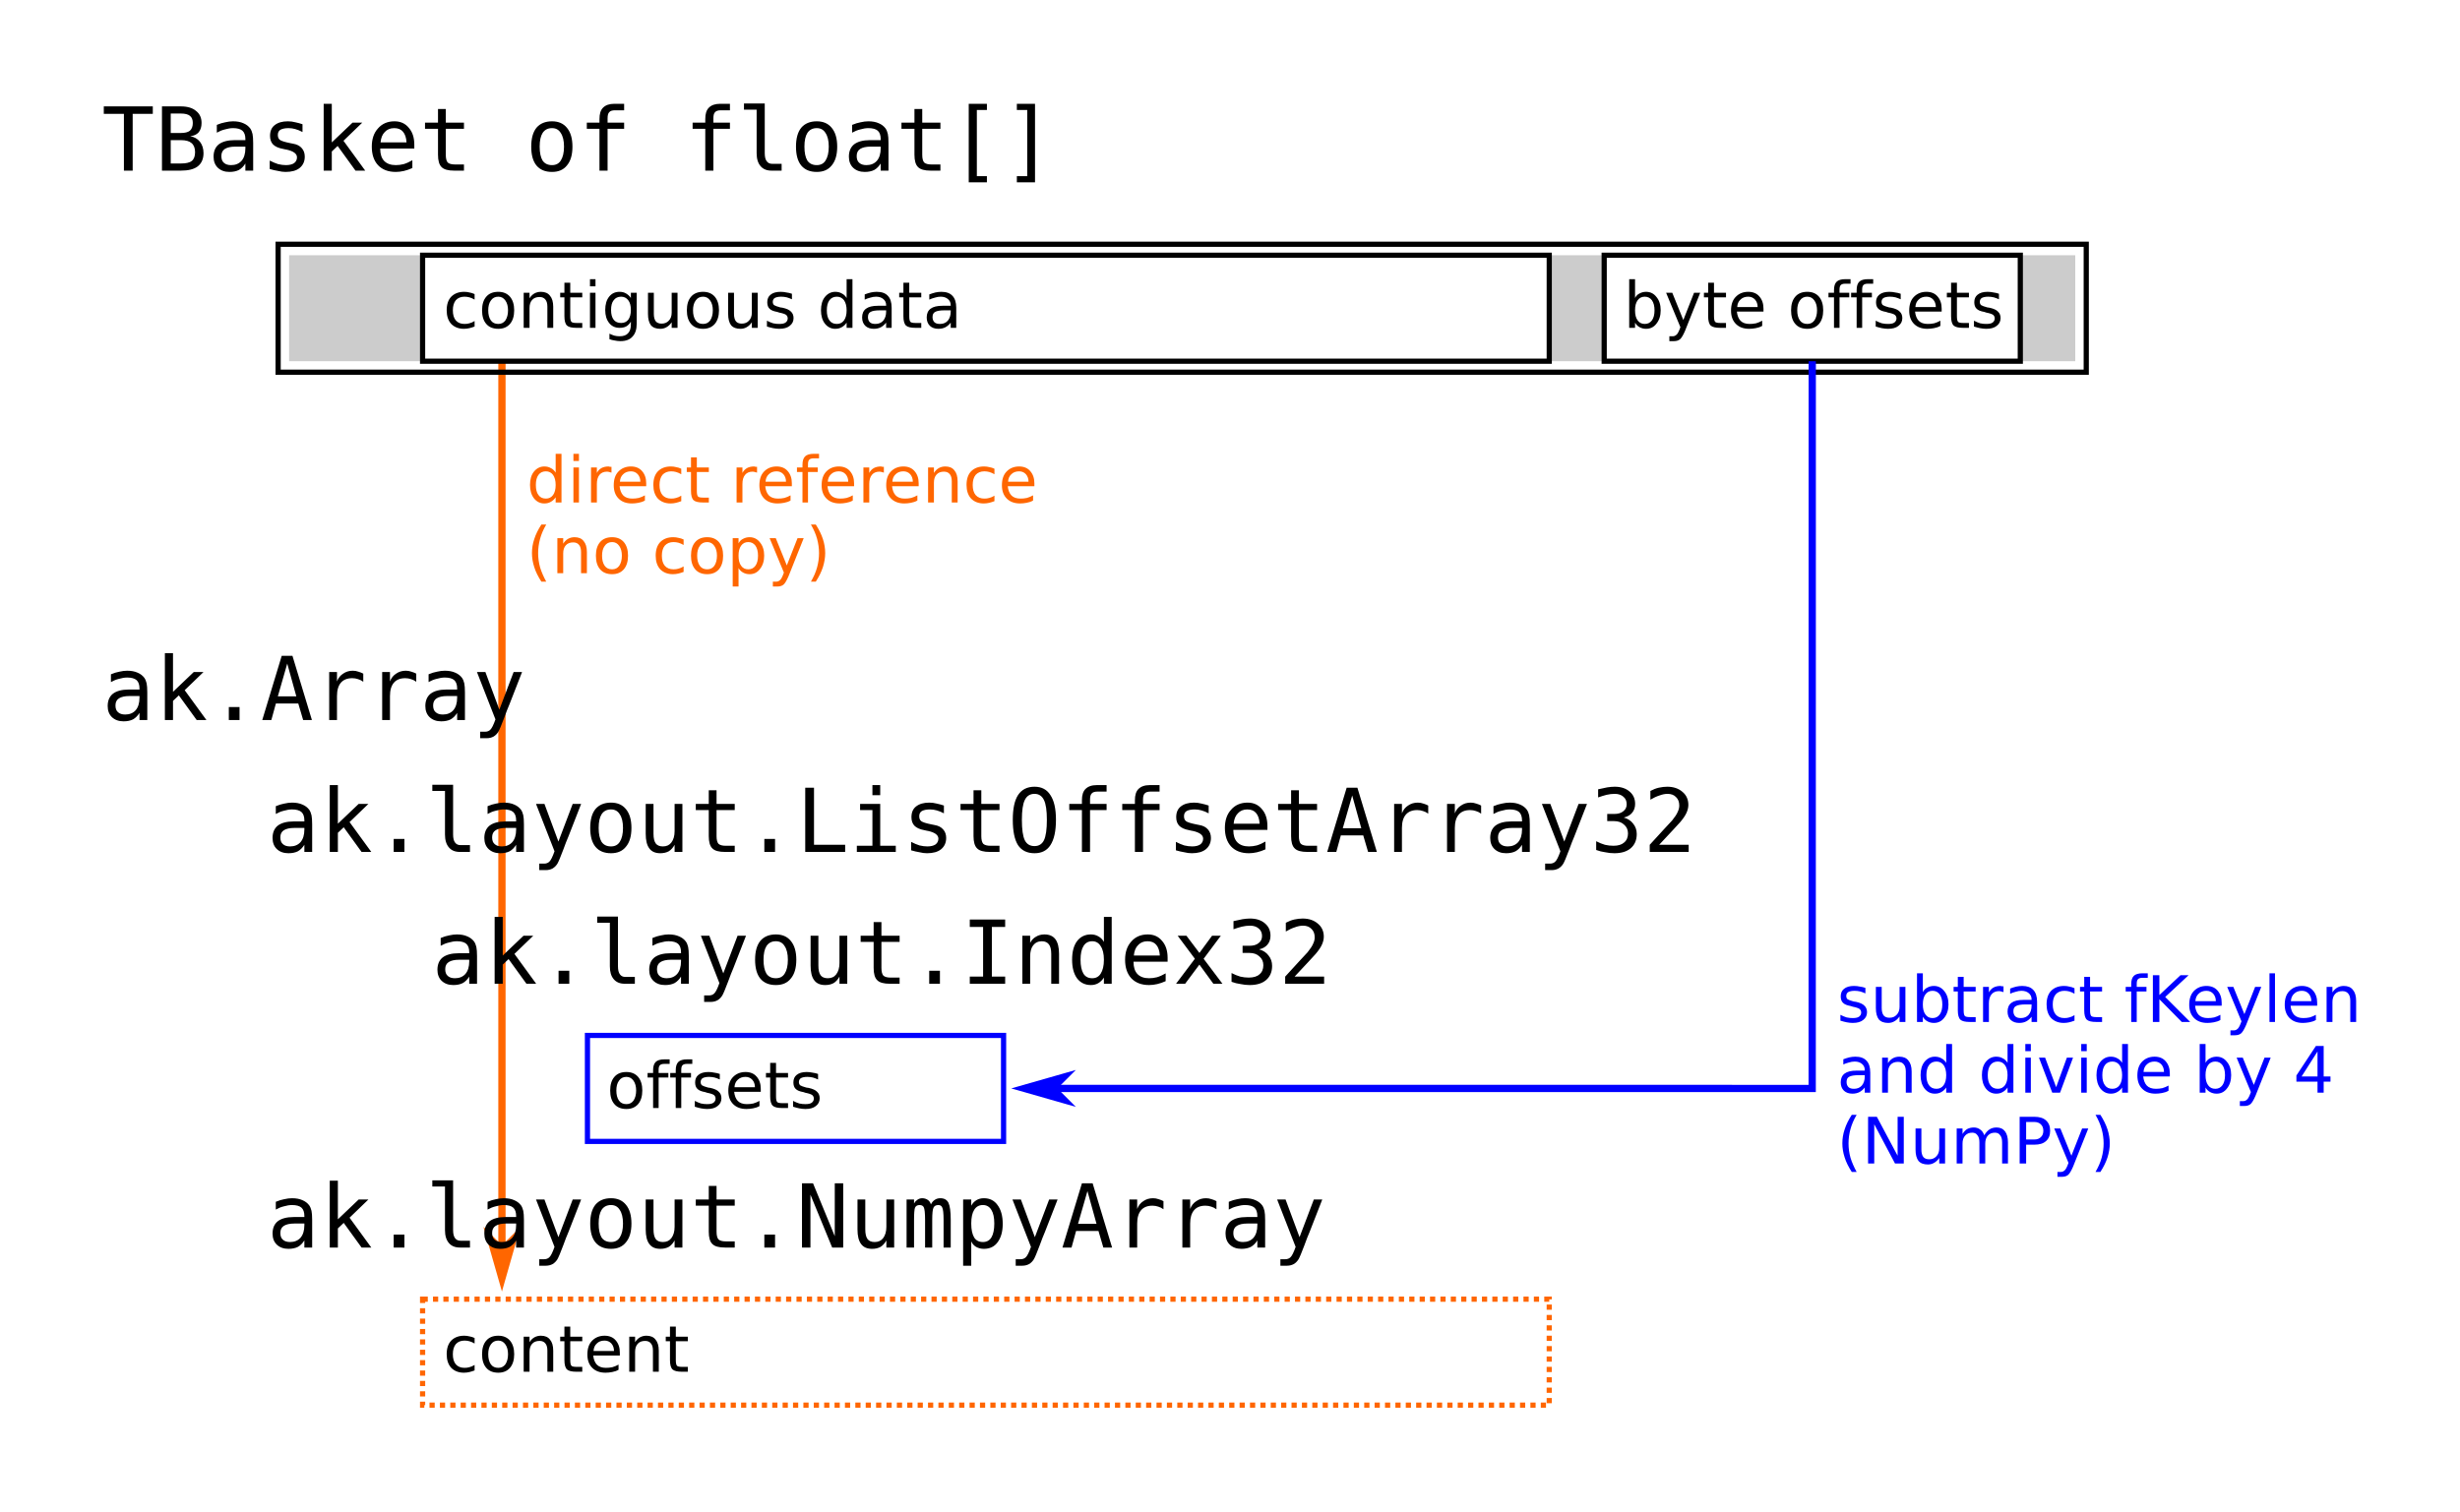
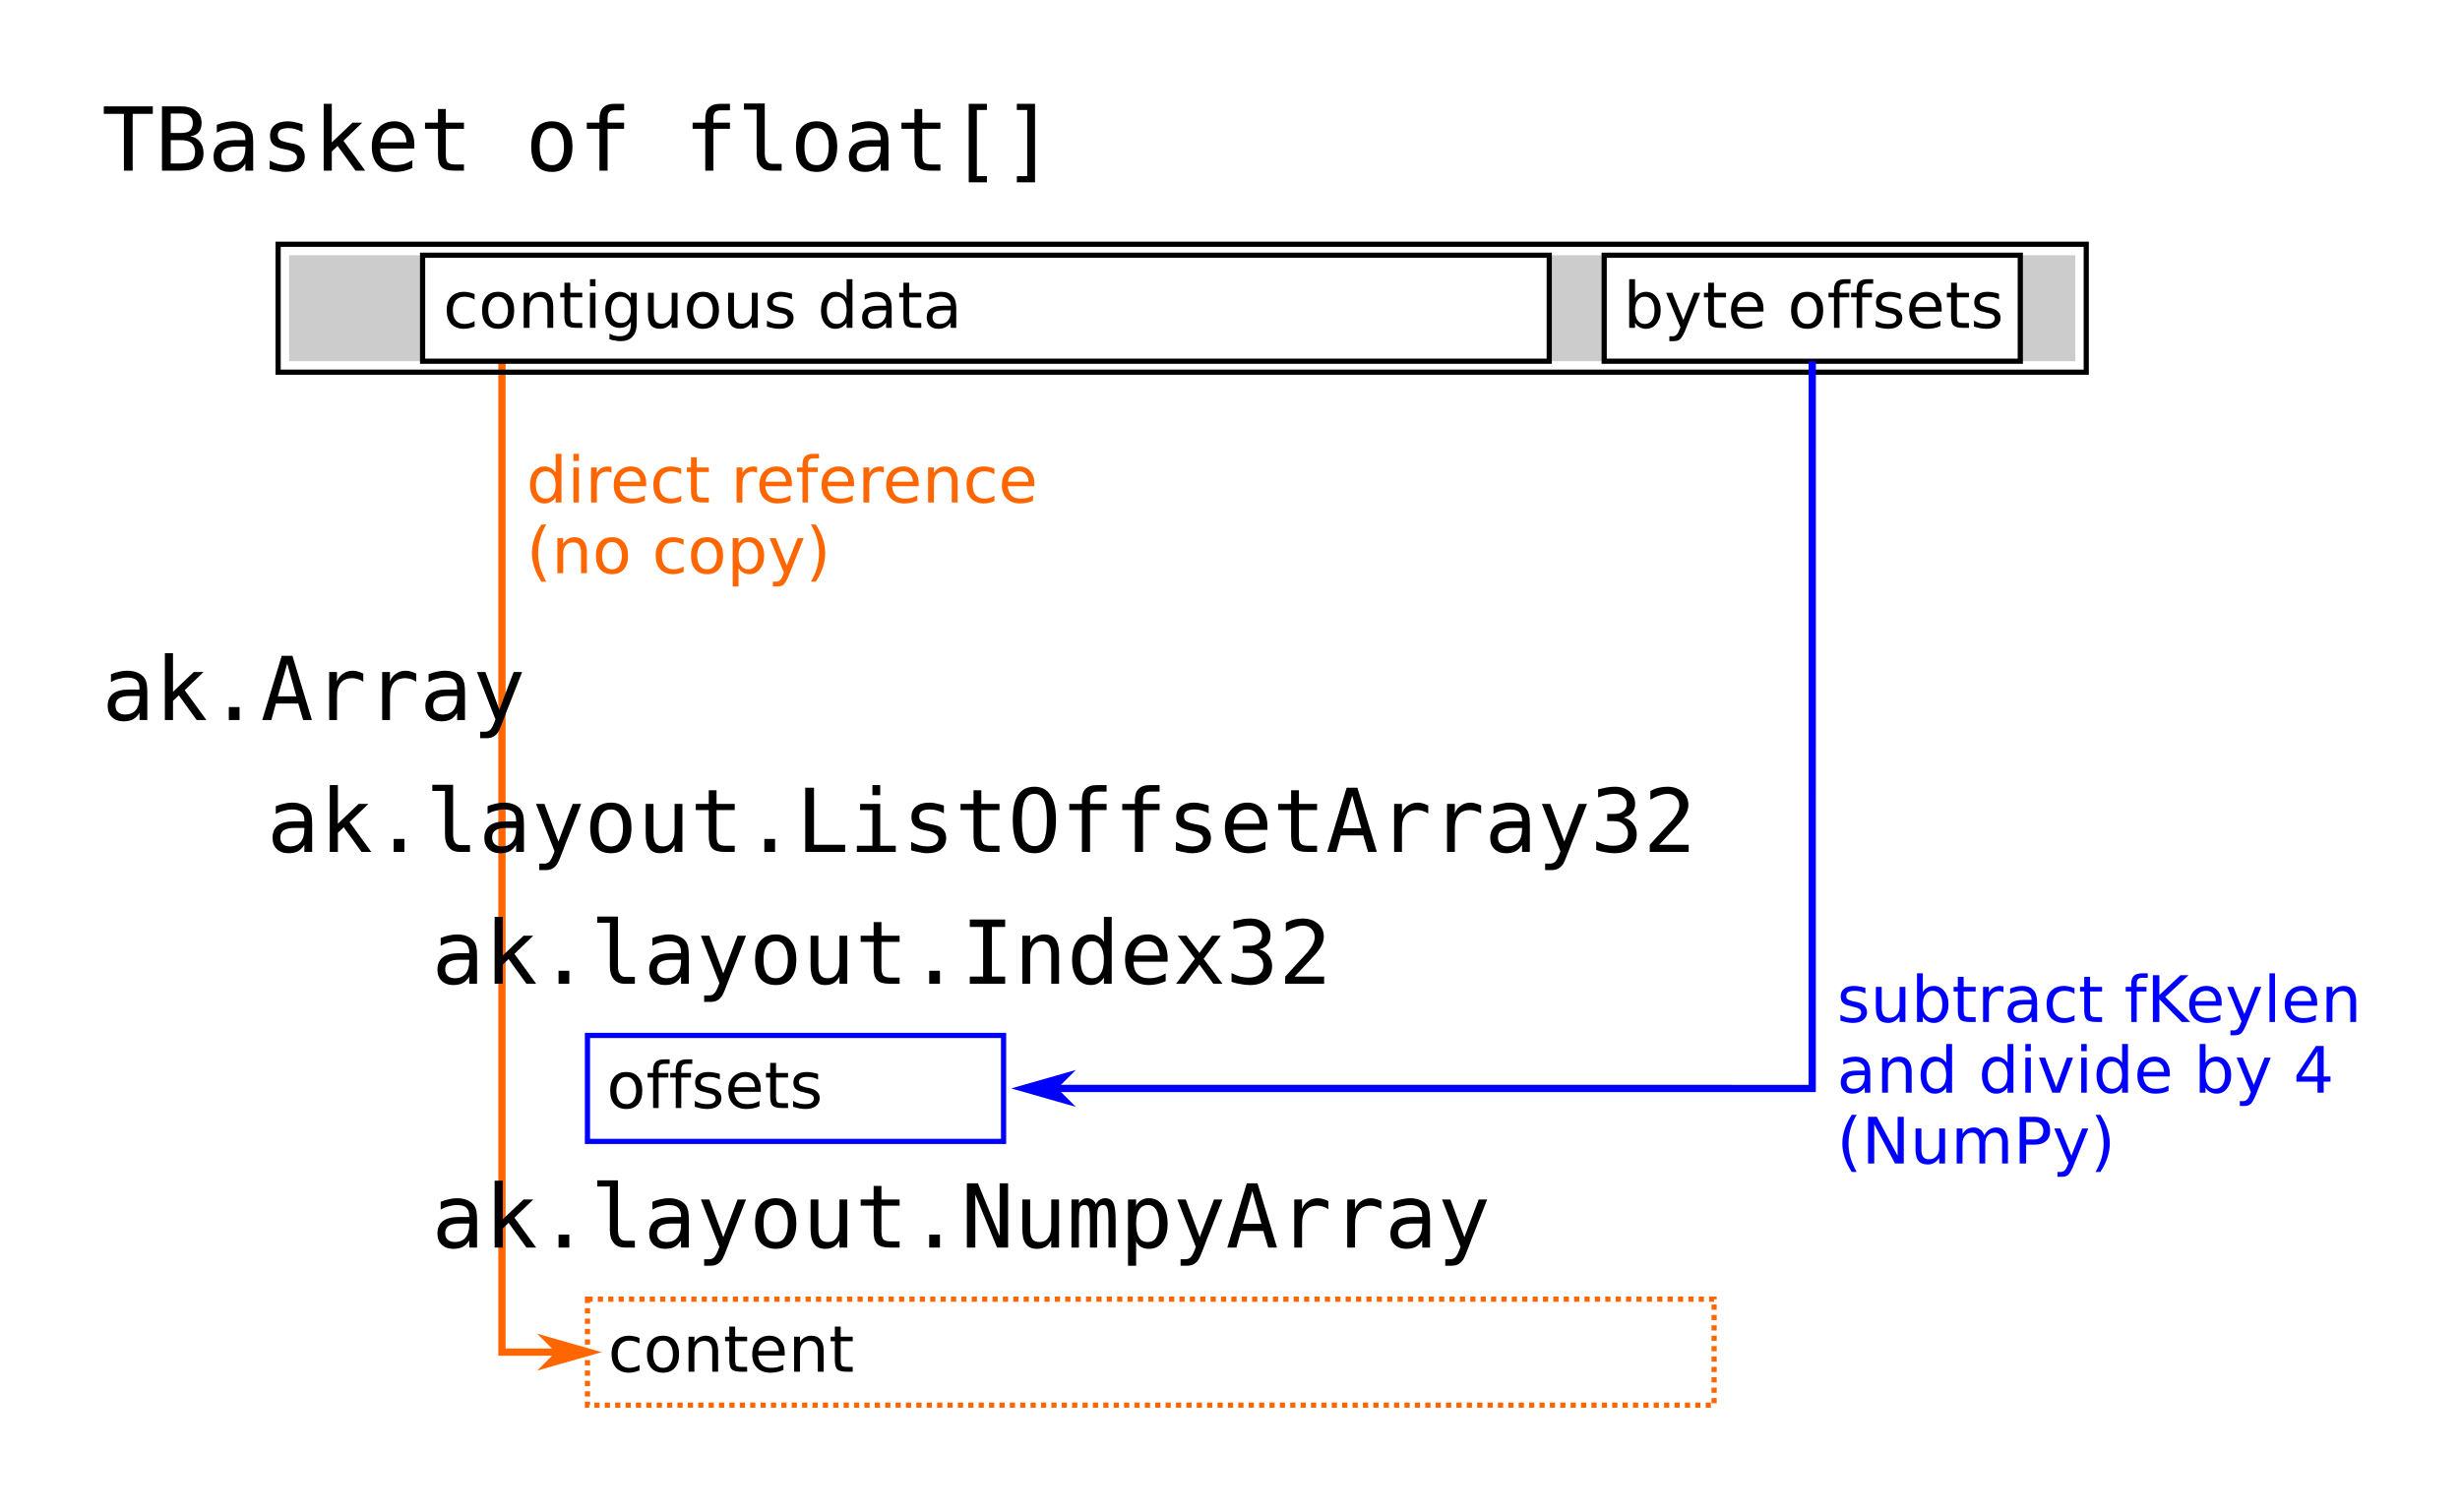
<svg xmlns="http://www.w3.org/2000/svg" width="118.431mm" height="72.789mm" viewBox="0 0 118.431 72.789" version="1.1" id="svg8">
  <defs id="defs2">
+     <marker orient="auto" refY="0" refX="0" id="marker1143" style="overflow:visible">
+       <path id="path1141" d="M 0,0 5,-5 -12.5,0 5,5 Z" style="fill:#ff6600;fill-opacity:1;fill-rule:evenodd;stroke:#ff6600;stroke-width:1pt;stroke-opacity:1" transform="matrix(-0.4,0,0,-0.4,-4,0)" />
+     </marker>
    <marker orient="auto" refY="0" refX="0" id="marker1995" style="overflow:visible">
      <path id="path1993" d="M 0,0 5,-5 -12.5,0 5,5 Z" style="fill:#0000ff;fill-opacity:1;fill-rule:evenodd;stroke:#0000ff;stroke-width:1pt;stroke-opacity:1" transform="matrix(-0.4,0,0,-0.4,-4,0)" />
    </marker>
    <marker style="overflow:visible" id="marker1481" refX="0" refY="0" orient="auto">
      <path transform="matrix(-0.4,0,0,-0.4,-4,0)" style="fill:#0000ff;fill-opacity:1;fill-rule:evenodd;stroke:#0000ff;stroke-width:1pt;stroke-opacity:1" d="M 0,0 5,-5 -12.5,0 5,5 Z" id="path1479" />
    </marker>
    <marker style="overflow:visible" id="marker1400" refX="0" refY="0" orient="auto">
      <path transform="matrix(-0.4,0,0,-0.4,-4,0)" style="fill:#ff6600;fill-opacity:1;fill-rule:evenodd;stroke:#ff6600;stroke-width:1pt;stroke-opacity:1" d="M 0,0 5,-5 -12.5,0 5,5 Z" id="path1398" />
-     </marker>
-     <marker orient="auto" refY="0" refX="0" id="Arrow1Mend" style="overflow:visible">
-       <path id="path903" d="M 0,0 5,-5 -12.5,0 5,5 Z" style="fill:#ff6600;fill-opacity:1;fill-rule:evenodd;stroke:#ff6600;stroke-width:1pt;stroke-opacity:1" transform="matrix(-0.4,0,0,-0.4,-4,0)" />
    </marker>
    <marker orient="auto" refY="0" refX="0" id="Arrow2Lend" style="overflow:visible">
      <path id="path915" style="fill:#000000;fill-opacity:1;fill-rule:evenodd;stroke:#000000;stroke-width:0.625;stroke-linejoin:round;stroke-opacity:1" d="M 8.719,4.034 -2.207,0.016 8.719,-4.002 c -1.745,2.372 -1.735,5.617 -6e-7,8.035 z" transform="matrix(-1.1,0,0,-1.1,-1.1,0)" />
    </marker>
    <marker orient="auto" refY="0" refX="0" id="Arrow1Mend-4" style="overflow:visible">
      <path id="path903-6" d="M 0,0 5,-5 -12.5,0 5,5 Z" style="fill:#ff6600;fill-opacity:1;fill-rule:evenodd;stroke:#ff6600;stroke-width:1pt;stroke-opacity:1" transform="matrix(-0.4,0,0,-0.4,-4,0)" />
    </marker>
    <marker orient="auto" refY="0" refX="0" id="Arrow1Mend-5" style="overflow:visible">
      <path id="path903-8" d="M 0,0 5,-5 -12.5,0 5,5 Z" style="fill:#ff6600;fill-opacity:1;fill-rule:evenodd;stroke:#ff6600;stroke-width:1pt;stroke-opacity:1" transform="matrix(-0.4,0,0,-0.4,-4,0)" />
    </marker>
  </defs>
  <g id="layer1" transform="translate(-57.08524,-125.498)">
-     <path style="opacity:1;vector-effect:none;fill:none;fill-opacity:1;stroke:#ff6600;stroke-width:0.35;stroke-linecap:butt;stroke-linejoin:miter;stroke-miterlimit:4;stroke-dasharray:none;stroke-dashoffset:0;stroke-opacity:1;marker-end:url(#Arrow1Mend)" d="m 81.25,142.892 v 44.11" id="path892" />
+     <path id="path956" style="opacity:1;vector-effect:none;fill:none;fill-opacity:1;stroke:#ff6600;stroke-width:0.35;stroke-linecap:butt;stroke-linejoin:miter;stroke-miterlimit:4;stroke-dasharray:none;stroke-dashoffset:0;stroke-opacity:1;marker-end:url(#marker1143);font-variant-east_asian:normal" d="m 81.25,142.892 3e-6,47.72 4.117,-2.6e-4" />
    <rect y="137.789" x="71.004" height="5.103" width="6.426" id="rect859" style="opacity:1;vector-effect:none;fill:#cccccc;fill-opacity:1;fill-rule:evenodd;stroke:none;stroke-width:0.25;stroke-linecap:butt;stroke-linejoin:miter;stroke-miterlimit:4;stroke-dasharray:none;stroke-dashoffset:0;stroke-opacity:1" />
    <rect style="opacity:1;vector-effect:none;fill:#cccccc;fill-opacity:1;fill-rule:evenodd;stroke:none;stroke-width:0.25;stroke-linecap:butt;stroke-linejoin:miter;stroke-miterlimit:4;stroke-dasharray:none;stroke-dashoffset:0;stroke-opacity:1" id="rect841" width="2.646" height="5.103" x="131.669" y="137.789" />
    <rect y="137.789" x="154.348" height="5.103" width="2.646" id="rect857" style="opacity:1;vector-effect:none;fill:#cccccc;fill-opacity:1;fill-rule:evenodd;stroke:none;stroke-width:0.25;stroke-linecap:butt;stroke-linejoin:miter;stroke-miterlimit:4;stroke-dasharray:none;stroke-dashoffset:0;stroke-opacity:1" />
    <text xml:space="preserve" style="font-style:normal;font-variant:normal;font-weight:normal;font-stretch:normal;font-size:4.233px;line-height:1;font-family:'DejaVu Sans Mono';-inkscape-font-specification:'DejaVu Sans Mono';text-align:start;letter-spacing:0px;word-spacing:0px;text-anchor:start;fill:#000000;fill-opacity:1;stroke:none;stroke-width:0.265" x="61.988" y="160.173" id="text817">
      <tspan id="tspan815" x="61.988" y="160.173" style="stroke-width:0.265">ak.Array</tspan>
    </text>
    <text id="text821" y="166.523" x="69.926" style="font-style:normal;font-variant:normal;font-weight:normal;font-stretch:normal;font-size:4.233px;line-height:1;font-family:'DejaVu Sans Mono';-inkscape-font-specification:'DejaVu Sans Mono';text-align:start;letter-spacing:0px;word-spacing:0px;text-anchor:start;fill:#000000;fill-opacity:1;stroke:none;stroke-width:0.265" xml:space="preserve">
      <tspan style="stroke-width:0.265" y="166.523" x="69.926" id="tspan819">ak.layout.ListOffsetArray32</tspan>
    </text>
    <text xml:space="preserve" style="font-style:normal;font-variant:normal;font-weight:normal;font-stretch:normal;font-size:4.233px;line-height:1;font-family:'DejaVu Sans Mono';-inkscape-font-specification:'DejaVu Sans Mono';text-align:start;letter-spacing:0px;word-spacing:0px;text-anchor:start;fill:#000000;fill-opacity:1;stroke:none;stroke-width:0.265" x="77.863" y="172.873" id="text825">
      <tspan id="tspan823" x="77.863" y="172.873" style="stroke-width:0.265">ak.layout.Index32</tspan>
    </text>
-     <text xml:space="preserve" style="font-style:normal;font-variant:normal;font-weight:normal;font-stretch:normal;font-size:4.233px;line-height:1;font-family:'DejaVu Sans Mono';-inkscape-font-specification:'DejaVu Sans Mono';text-align:start;letter-spacing:0px;word-spacing:0px;text-anchor:start;fill:#000000;fill-opacity:1;stroke:none;stroke-width:0.265" x="69.926" y="185.573" id="text829">
-       <tspan id="tspan827" x="69.926" y="185.573" style="stroke-width:0.265">ak.layout.NumpyArray</tspan>
+     <text xml:space="preserve" style="font-style:normal;font-variant:normal;font-weight:normal;font-stretch:normal;font-size:4.233px;line-height:1;font-family:'DejaVu Sans Mono';-inkscape-font-specification:'DejaVu Sans Mono';text-align:start;letter-spacing:0px;word-spacing:0px;text-anchor:start;fill:#000000;fill-opacity:1;stroke:none;stroke-width:0.265" x="77.863" y="185.573" id="text829">
+       <tspan id="tspan827" x="77.863" y="185.573" style="stroke-width:0.265">ak.layout.NumpyArray</tspan>
    </text>
-     <rect y="188.06" x="77.43" height="5.103" width="54.24" id="rect833" style="opacity:1;vector-effect:none;fill:none;fill-opacity:1;fill-rule:evenodd;stroke:#ff6600;stroke-width:0.25;stroke-linecap:butt;stroke-linejoin:miter;stroke-miterlimit:4;stroke-dasharray:0.25, 0.25;stroke-dashoffset:0;stroke-opacity:1" />
+     <rect y="188.06" x="85.367" height="5.103" width="54.24" id="rect833" style="opacity:1;vector-effect:none;fill:none;fill-opacity:1;fill-rule:evenodd;stroke:#ff6600;stroke-width:0.25;stroke-linecap:butt;stroke-linejoin:miter;stroke-miterlimit:4;stroke-dasharray:0.25, 0.25;stroke-dashoffset:0;stroke-opacity:1" />
    <rect y="175.36" x="85.367" height="5.103" width="20.033" id="rect835" style="opacity:1;vector-effect:none;fill:none;fill-opacity:1;fill-rule:evenodd;stroke:#0000ff;stroke-width:0.25;stroke-linecap:butt;stroke-linejoin:miter;stroke-miterlimit:4;stroke-dasharray:none;stroke-dashoffset:0;stroke-opacity:1" />
    <rect y="137.789" x="77.43" height="5.103" width="54.24" id="rect837" style="opacity:1;vector-effect:none;fill:none;fill-opacity:1;fill-rule:evenodd;stroke:#000000;stroke-width:0.25;stroke-linecap:butt;stroke-linejoin:miter;stroke-miterlimit:4;stroke-dasharray:none;stroke-dashoffset:0;stroke-opacity:1" />
    <rect style="opacity:1;vector-effect:none;fill:none;fill-opacity:1;fill-rule:evenodd;stroke:#000000;stroke-width:0.25;stroke-linecap:butt;stroke-linejoin:miter;stroke-miterlimit:4;stroke-dasharray:none;stroke-dashoffset:0;stroke-opacity:1" id="rect839" width="20.033" height="5.103" x="134.315" y="137.789" />
    <path style="opacity:1;vector-effect:none;fill:none;fill-opacity:1;fill-rule:evenodd;stroke:#000000;stroke-width:0.25;stroke-linecap:butt;stroke-linejoin:miter;stroke-miterlimit:4;stroke-dasharray:none;stroke-dashoffset:0;stroke-opacity:1" d="m 70.475,137.26 h 87.048 v 6.161 H 70.475 Z" id="rect861" />
    <text id="text871" y="133.714" x="61.988" style="font-style:normal;font-variant:normal;font-weight:normal;font-stretch:normal;font-size:4.233px;line-height:1;font-family:'DejaVu Sans Mono';-inkscape-font-specification:'DejaVu Sans Mono';text-align:start;letter-spacing:0px;word-spacing:0px;text-anchor:start;fill:#000000;fill-opacity:1;stroke:none;stroke-width:0.265" xml:space="preserve">
      <tspan style="stroke-width:0.265" y="133.714" x="61.988" id="tspan869">TBasket of float[]</tspan>
    </text>
    <path id="path1438" style="opacity:1;vector-effect:none;fill:none;fill-opacity:1;stroke:#0000ff;stroke-width:0.35;stroke-linecap:butt;stroke-linejoin:miter;stroke-miterlimit:4;stroke-dasharray:none;stroke-dashoffset:0;stroke-opacity:1;marker-end:url(#marker1481)" d="m 144.332,142.892 -0.003,35.022 -37.87,-0.003" />
    <text xml:space="preserve" style="font-style:normal;font-variant:normal;font-weight:normal;font-stretch:normal;font-size:4.233px;line-height:1;font-family:'DejaVu Sans Mono';-inkscape-font-specification:'DejaVu Sans Mono';text-align:start;letter-spacing:0px;word-spacing:0px;text-anchor:start;fill:#000000;fill-opacity:1;stroke:none;stroke-width:0.265" x="154.615" y="161.762" id="text1930">
      <tspan id="tspan1928" x="154.615" y="164.978" style="stroke-width:0.265" />
    </text>
    <text xml:space="preserve" style="font-style:normal;font-variant:normal;font-weight:normal;font-stretch:normal;font-size:3.097px;line-height:1;font-family:'DejaVu Sans';-inkscape-font-specification:'DejaVu Sans';text-align:start;letter-spacing:0px;word-spacing:0px;text-anchor:start;fill:#000000;fill-opacity:1;stroke:none;stroke-width:0.194" x="135.239" y="141.283" id="text1934">
      <tspan id="tspan1932" x="135.239" y="141.283" style="stroke-width:0.194">byte offsets</tspan>
    </text>
    <text id="text1938" y="141.283" x="78.419" style="font-style:normal;font-variant:normal;font-weight:normal;font-stretch:normal;font-size:3.097px;line-height:1;font-family:'DejaVu Sans';-inkscape-font-specification:'DejaVu Sans';text-align:start;letter-spacing:0px;word-spacing:0px;text-anchor:start;fill:#000000;fill-opacity:1;stroke:none;stroke-width:0.194" xml:space="preserve">
      <tspan style="stroke-width:0.194" y="141.283" x="78.419" id="tspan1936">contiguous data</tspan>
    </text>
    <text id="text1948" y="178.854" x="86.291" style="font-style:normal;font-variant:normal;font-weight:normal;font-stretch:normal;font-size:3.097px;line-height:1;font-family:'DejaVu Sans';-inkscape-font-specification:'DejaVu Sans';text-align:start;letter-spacing:0px;word-spacing:0px;text-anchor:start;fill:#000000;fill-opacity:1;stroke:none;stroke-width:0.194" xml:space="preserve">
      <tspan style="stroke-width:0.194" y="178.854" x="86.291" id="tspan1946">offsets</tspan>
    </text>
    <text xml:space="preserve" style="font-style:normal;font-variant:normal;font-weight:normal;font-stretch:normal;font-size:3.097px;line-height:1.1;font-family:'DejaVu Sans';-inkscape-font-specification:'DejaVu Sans';text-align:start;letter-spacing:0px;word-spacing:0px;text-anchor:start;fill:#0000ff;fill-opacity:1;stroke:none;stroke-width:0.194" x="145.515" y="174.711" id="text1952">
      <tspan id="tspan1950" x="145.515" y="174.711" style="line-height:1.1;fill:#0000ff;stroke-width:0.194">subtract fKeylen</tspan>
      <tspan x="145.515" y="178.118" style="line-height:1.1;fill:#0000ff;stroke-width:0.194" id="tspan1954">and divide by 4</tspan>
      <tspan x="145.515" y="181.525" style="line-height:1.1;fill:#0000ff;stroke-width:0.194" id="tspan1956">(NumPy)</tspan>
    </text>
-     <text xml:space="preserve" style="font-style:normal;font-variant:normal;font-weight:normal;font-stretch:normal;font-size:3.097px;line-height:1;font-family:'DejaVu Sans';-inkscape-font-specification:'DejaVu Sans';text-align:start;letter-spacing:0px;word-spacing:0px;text-anchor:start;fill:#000000;fill-opacity:1;stroke:none;stroke-width:0.194" x="78.419" y="191.554" id="text1962">
-       <tspan id="tspan1960" x="78.419" y="191.554" style="stroke-width:0.194">content</tspan>
+     <text xml:space="preserve" style="font-style:normal;font-variant:normal;font-weight:normal;font-stretch:normal;font-size:3.097px;line-height:1;font-family:'DejaVu Sans';-inkscape-font-specification:'DejaVu Sans';text-align:start;letter-spacing:0px;word-spacing:0px;text-anchor:start;fill:#000000;fill-opacity:1;stroke:none;stroke-width:0.194" x="86.357" y="191.554" id="text1962">
+       <tspan id="tspan1960" x="86.357" y="191.554" style="stroke-width:0.194">content</tspan>
    </text>
    <text xml:space="preserve" style="font-style:normal;font-variant:normal;font-weight:normal;font-stretch:normal;font-size:3.097px;line-height:1.1;font-family:'DejaVu Sans';-inkscape-font-specification:'DejaVu Sans';text-align:start;letter-spacing:0px;word-spacing:0px;text-anchor:start;fill:#ff6600;fill-opacity:1;stroke:none;stroke-width:0.194" x="82.43" y="149.695" id="text1991">
      <tspan x="82.43" y="149.695" style="line-height:1.1;fill:#ff6600;stroke-width:0.194" id="tspan1987">direct reference</tspan>
      <tspan id="tspan1989" x="82.43" y="153.102" style="line-height:1.1;fill:#ff6600;stroke-width:0.194">(no copy)</tspan>
    </text>
  </g>
</svg>
